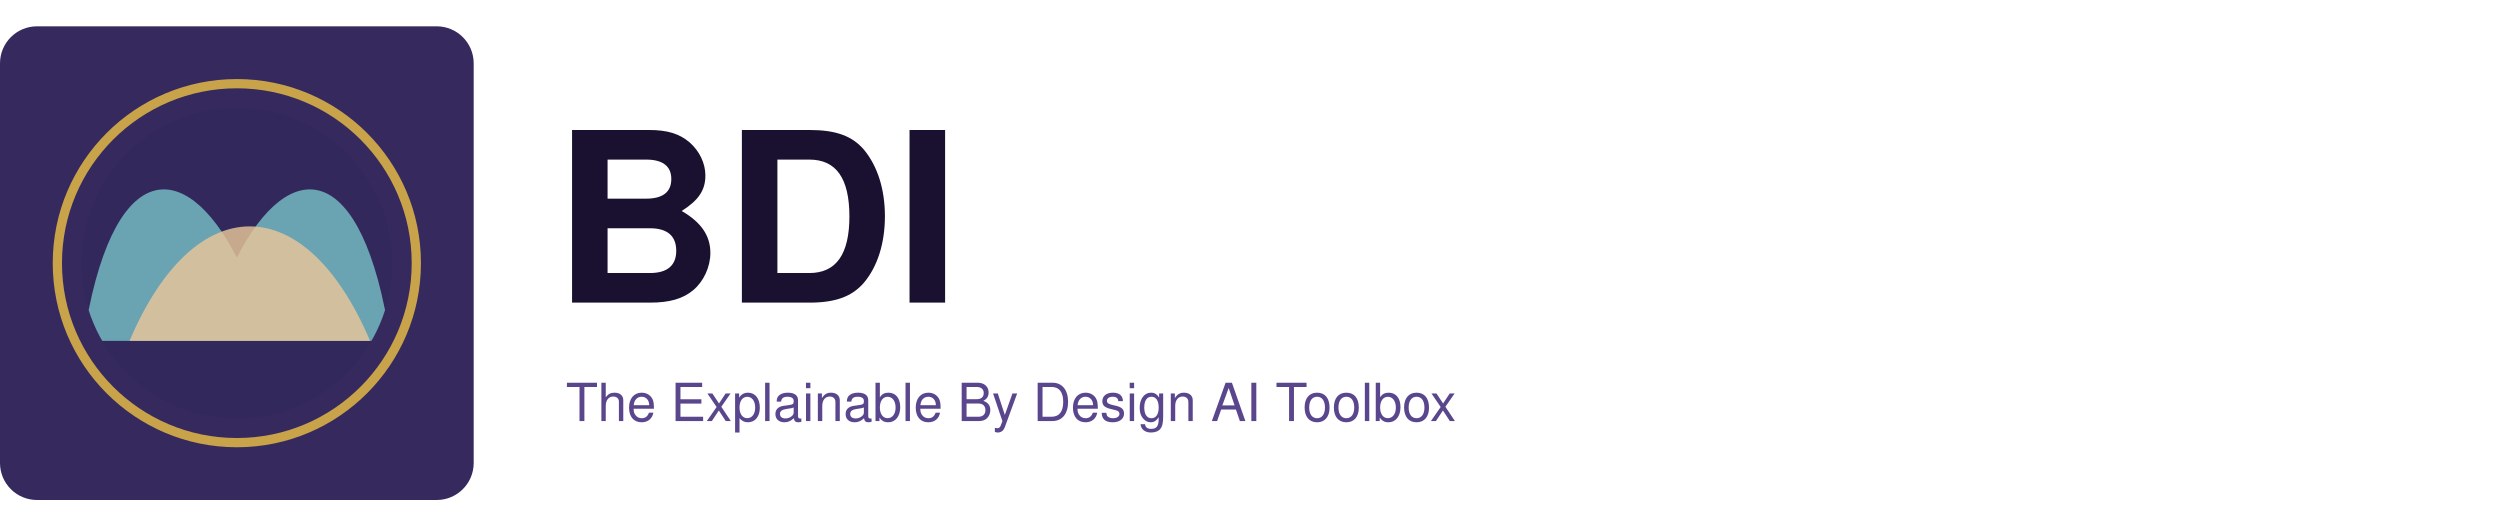
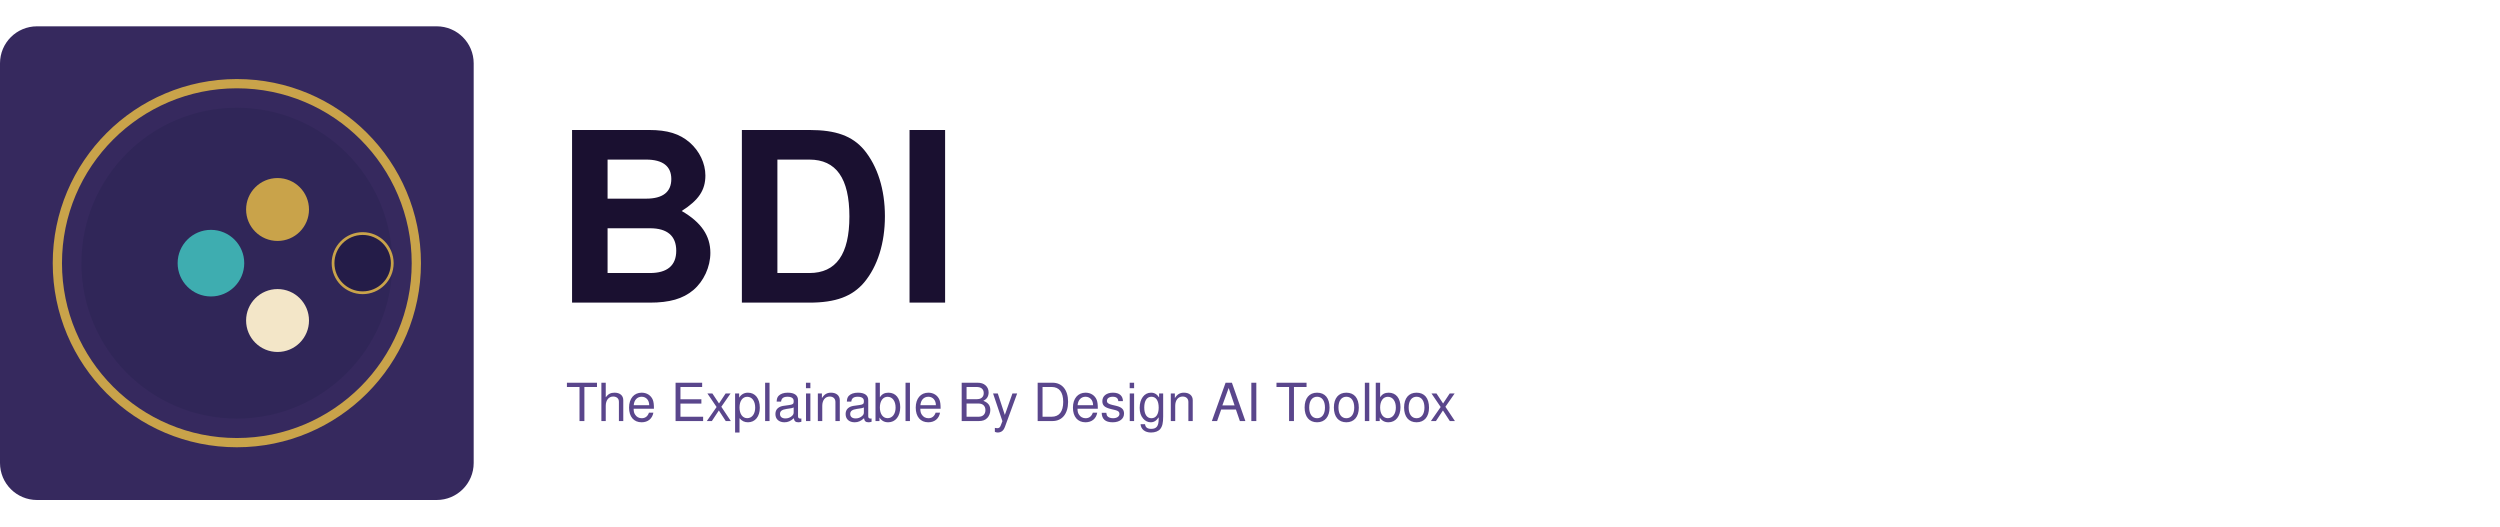
<svg xmlns="http://www.w3.org/2000/svg" viewBox="0 0 760 160" role="img" aria-label="BDI: The Explainable By Design AI Toolbox">
  <svg x="0" y="8" width="144" height="144" viewBox="0 0 512 512">
    <rect width="512" height="512" rx="40" fill="#36295E" />
-     <circle cx="256" cy="256" r="168" fill="#32285C" />
-     <g clip-path="url(#d)">
-       <clipPath id="d">
-         <circle cx="256" cy="256" r="168" />
-       </clipPath>
-       <path d="M90,340 C120,140 200,140 256,250 C312,140 392,140 422,340 Z" fill="#77BEC4" fill-opacity="0.82" />
-       <path d="M140,340 C210,175 330,175 400,340 Z" fill="#E7C598" fill-opacity="0.82" />
-     </g>
+     <circle cx="256" cy="256" r="168" fill="#302658" />
+     <circle cx="228" cy="256" r="36" fill="#3EADB0" />
+     <circle cx="300" cy="198" r="34" fill="#C9A34A" />
+     <circle cx="300" cy="318" r="34" fill="#F3E6C8" />
+     <circle cx="392" cy="256" r="32" fill="#241C48" stroke="#C9A34A" stroke-width="3" />
    <circle cx="256" cy="256" r="194" fill="none" stroke="#C9A34A" stroke-width="10" />
  </svg>
  <text x="168" y="92" font-family="ui-sans-serif, Helvetica, Arial, sans-serif" font-size="72" font-weight="700" fill="#1A1030">BDI</text>
  <text x="172" y="128" font-family="ui-sans-serif, Helvetica, Arial, sans-serif" font-size="16" fill="#5A468C">The Explainable By Design AI Toolbox</text>
</svg>
